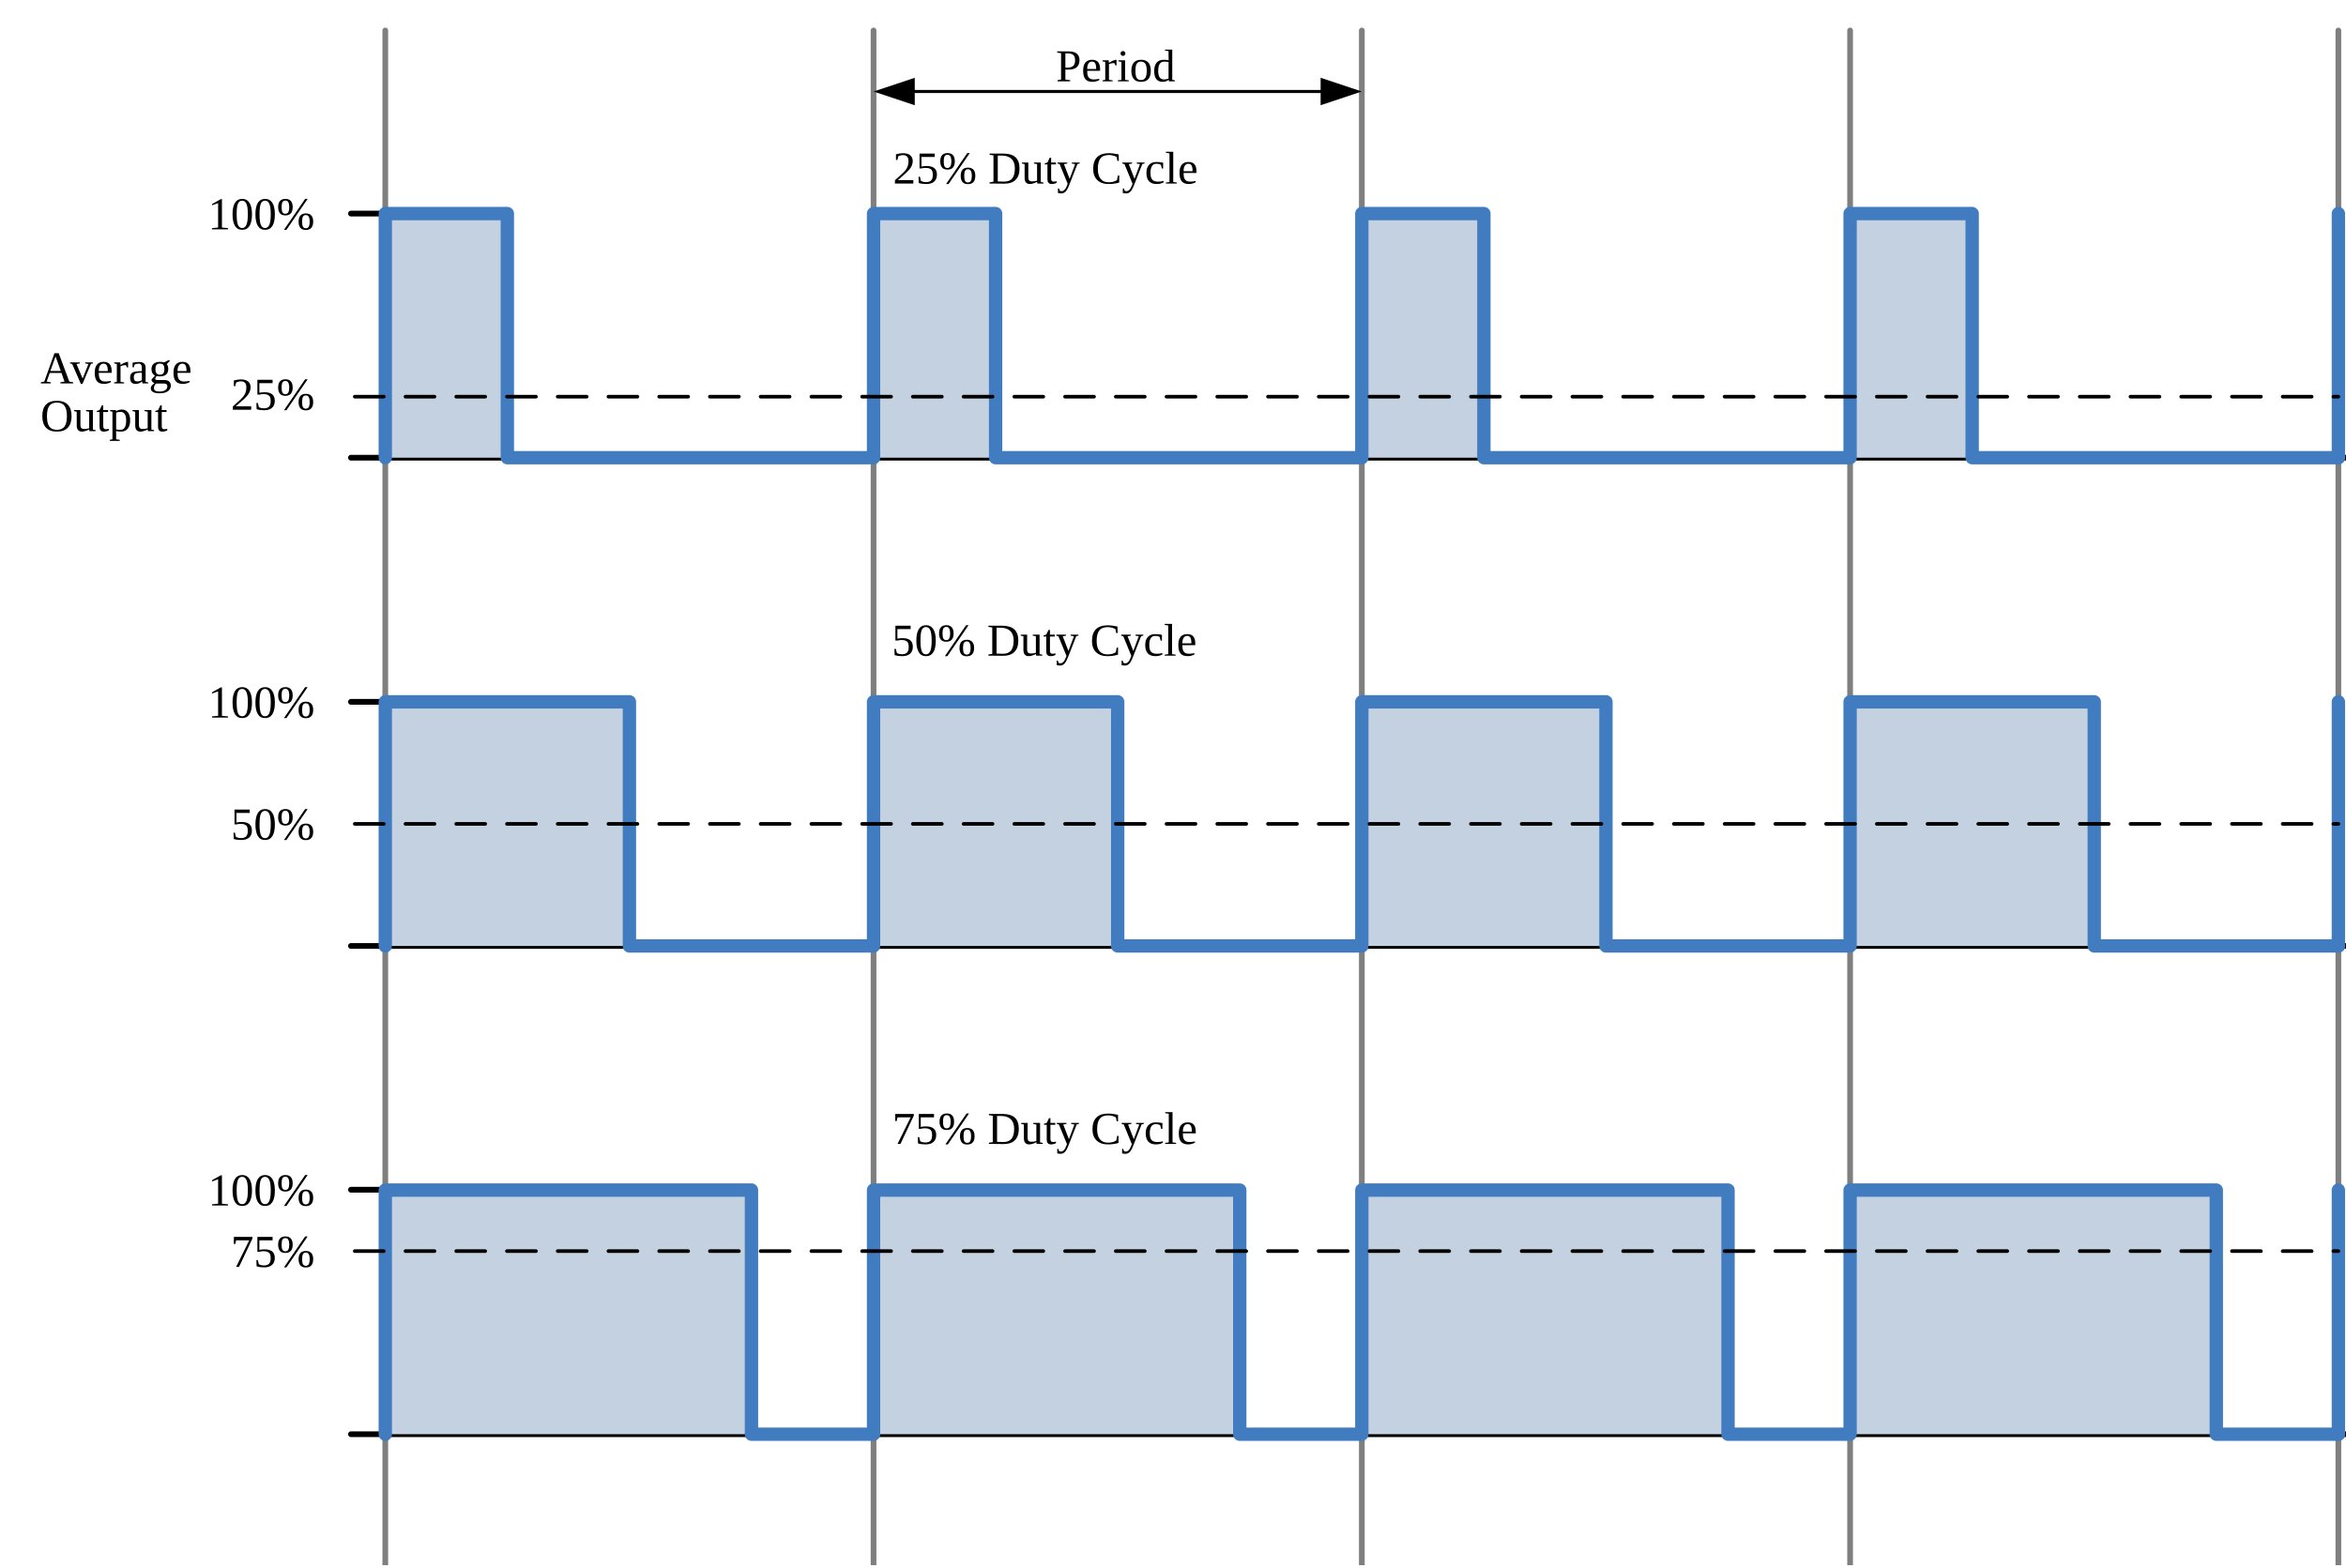
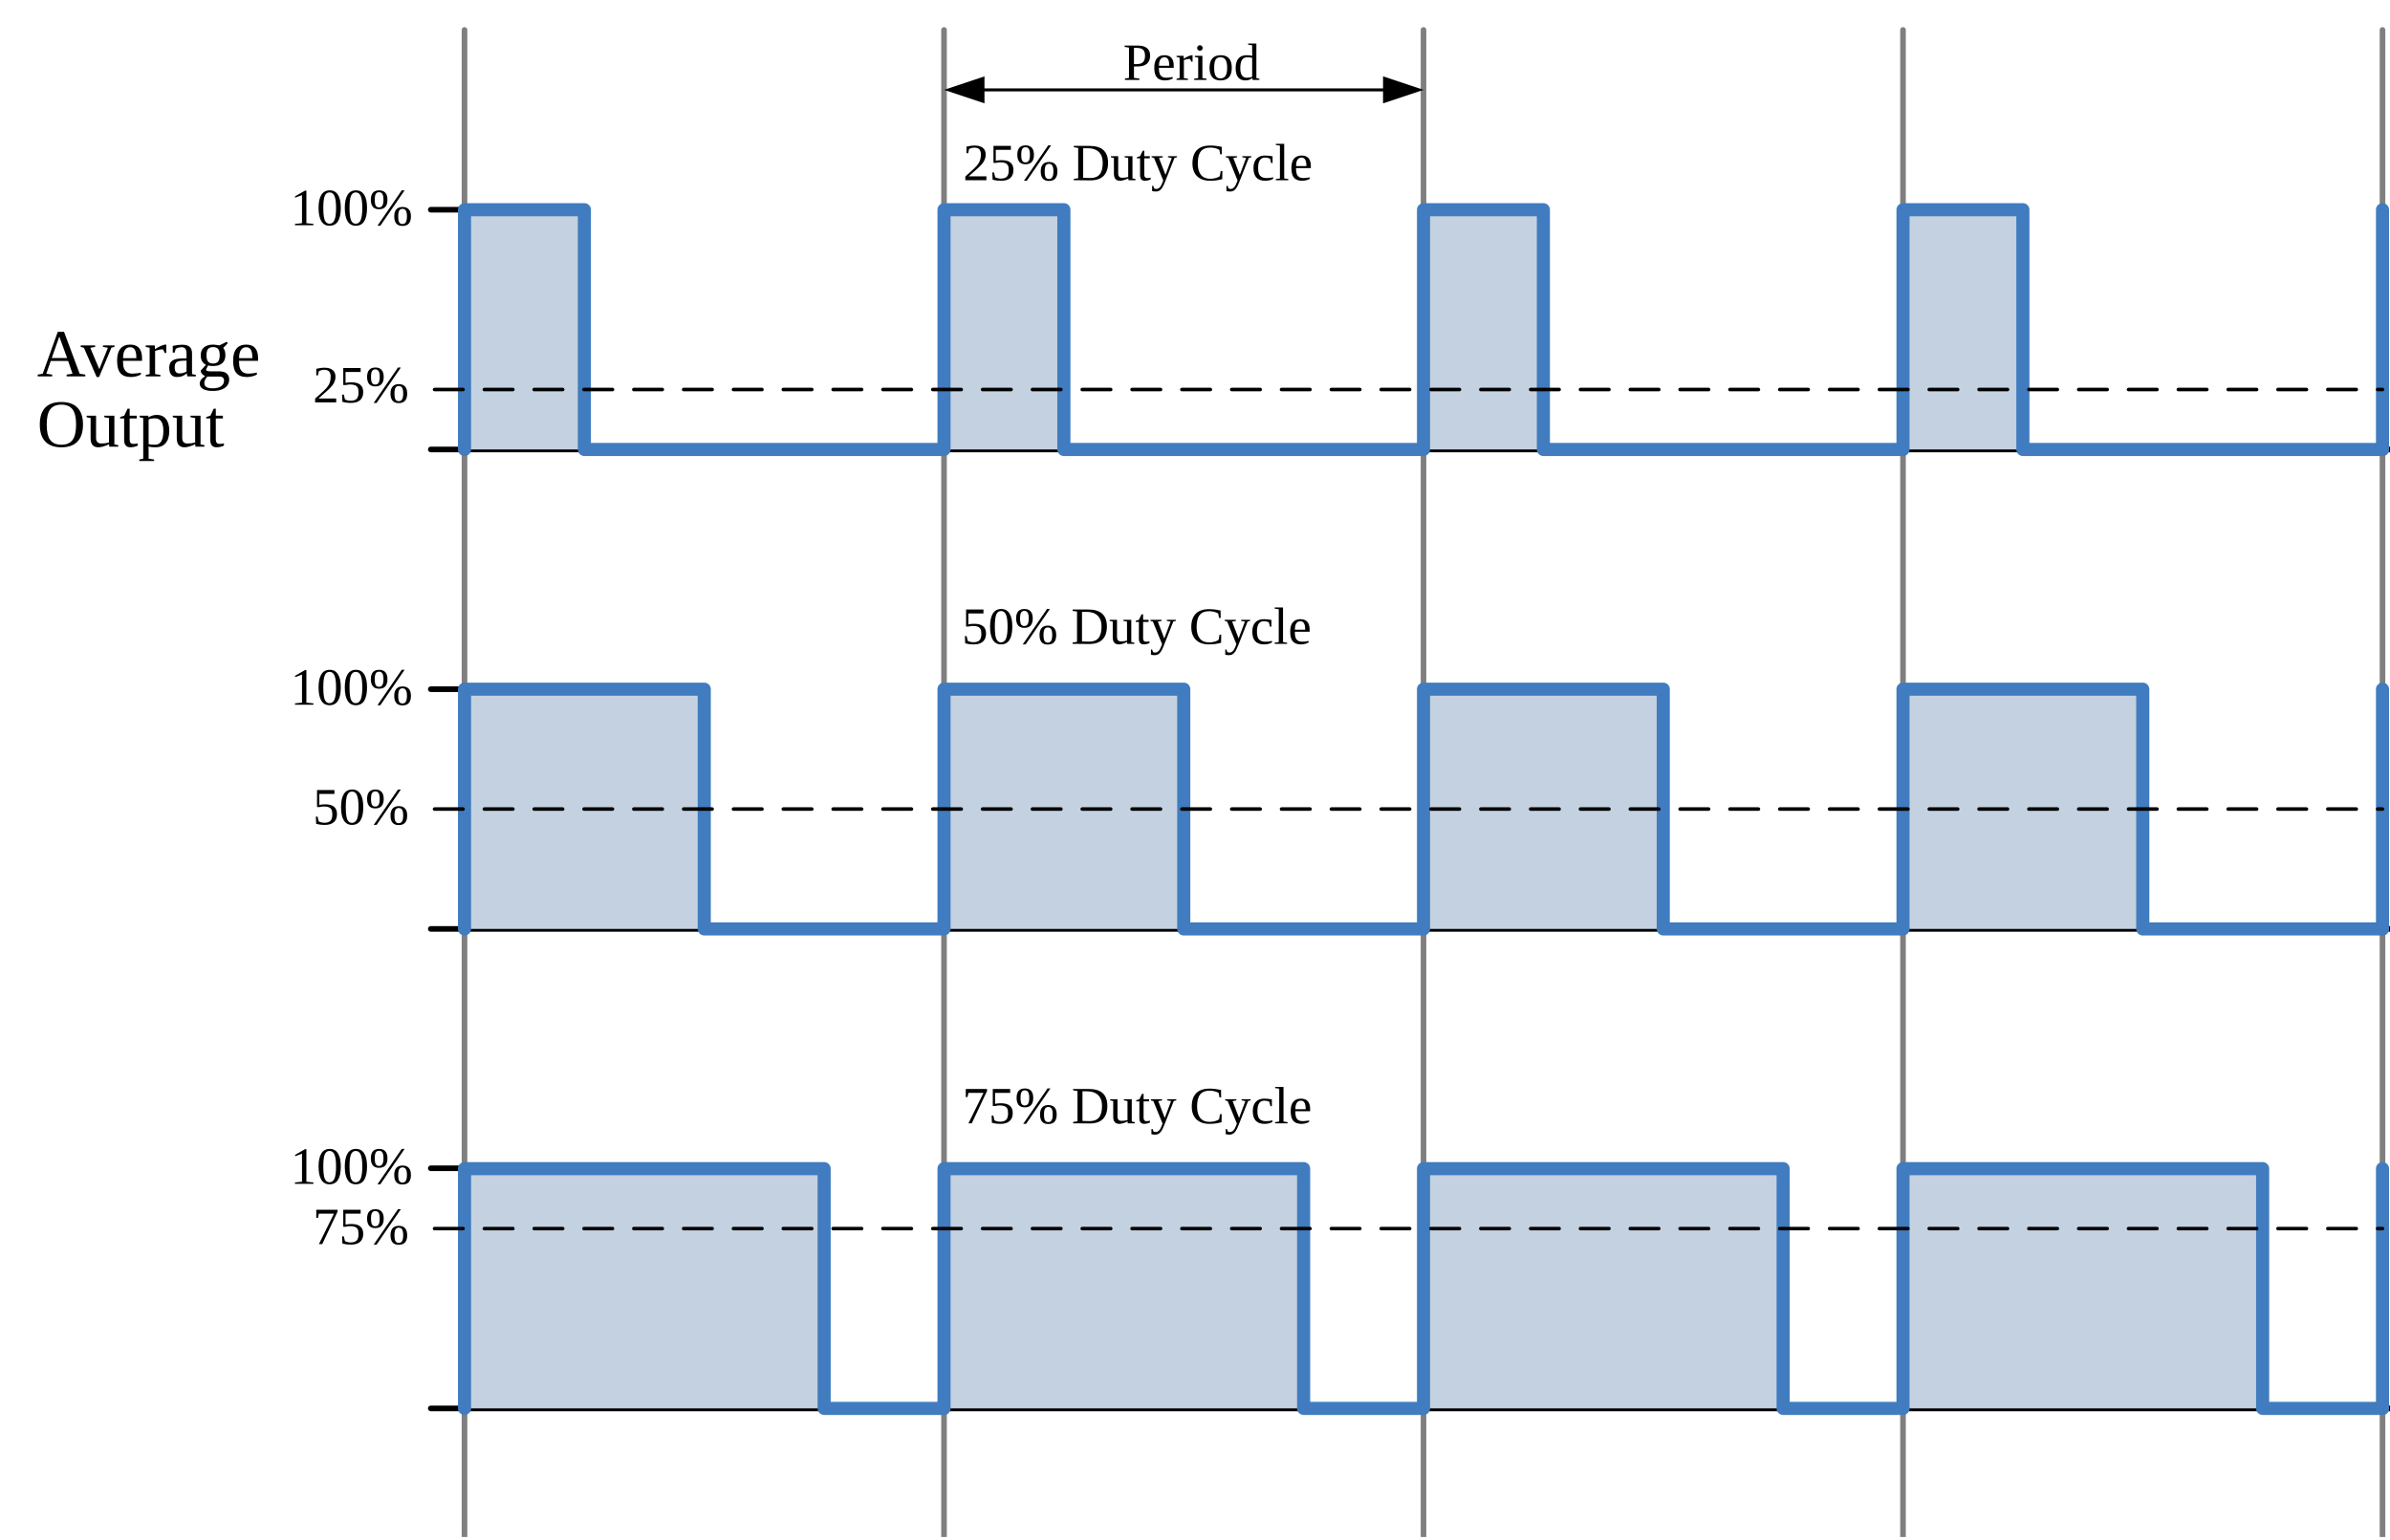
- <svg xmlns="http://www.w3.org/2000/svg" width="100%" height="100%" viewBox="0 0 615 411" version="1.1" xml:space="preserve" style="fill-rule:evenodd;clip-rule:evenodd;stroke-linecap:round;stroke-linejoin:round;stroke-miterlimit:1.5;">
-   <rect id="pulse_width_mod" x="0" y="0" width="615" height="410.334" style="fill:none;" />
+ <svg xmlns="http://www.w3.org/2000/svg" width="100%" height="100%" viewBox="0 0 638 411" version="1.1" xml:space="preserve" style="fill-rule:evenodd;clip-rule:evenodd;stroke-linecap:round;stroke-linejoin:round;stroke-miterlimit:1.5;">
+   <rect id="pulse_width_mod" x="-0" y="0" width="638" height="410.334" style="fill:none;" />
  <clipPath id="_clip1">
-     <rect id="pulse_width_mod1" x="0" y="0" width="615" height="410.334" />
+     <rect id="pulse_width_mod1" x="-0" y="0" width="638" height="410.334" />
  </clipPath>
  <g clip-path="url(#_clip1)">
    <g>
      <g>
-         <path d="M92,119.99l531,0" style="fill:none;stroke:#000;stroke-width:1.5px;" />
-         <path d="M92,247.99l531,0" style="fill:none;stroke:#000;stroke-width:1.5px;" />
-         <path d="M92,375.99l541,0" style="fill:none;stroke:#000;stroke-width:1.5px;" />
+         <path d="M115,119.99l531,0" style="fill:none;stroke:#000;stroke-width:1.5px;" />
+         <path d="M115,247.99l531,0" style="fill:none;stroke:#000;stroke-width:1.5px;" />
+         <path d="M115,375.99l541,0" style="fill:none;stroke:#000;stroke-width:1.5px;" />
      </g>
      <g>
-         <path d="M101,7.99l-0,416" style="fill:none;stroke:#000;stroke-opacity:0.5;stroke-width:1.5px;" />
-         <path d="M229,7.99l-0,416" style="fill:none;stroke:#000;stroke-opacity:0.5;stroke-width:1.5px;" />
-         <path d="M357,7.99l-0,416" style="fill:none;stroke:#000;stroke-opacity:0.5;stroke-width:1.5px;" />
-         <path d="M485,7.99l-0,416" style="fill:none;stroke:#000;stroke-opacity:0.5;stroke-width:1.5px;" />
-         <path d="M613,7.99l-0,416" style="fill:none;stroke:#000;stroke-opacity:0.5;stroke-width:1.5px;" />
+         <path d="M124,7.99l-0,416" style="fill:none;stroke:#000;stroke-opacity:0.5;stroke-width:1.5px;" />
+         <path d="M252,7.99l-0,416" style="fill:none;stroke:#000;stroke-opacity:0.5;stroke-width:1.5px;" />
+         <path d="M380,7.99l-0,416" style="fill:none;stroke:#000;stroke-opacity:0.5;stroke-width:1.5px;" />
+         <path d="M508,7.99l-0,416" style="fill:none;stroke:#000;stroke-opacity:0.5;stroke-width:1.5px;" />
+         <path d="M636,7.99l-0,416" style="fill:none;stroke:#000;stroke-opacity:0.5;stroke-width:1.5px;" />
      </g>
    </g>
    <g>
      <g>
-         <path d="M101,55.99l-9,0" style="fill:none;stroke:#000;stroke-width:1.5px;" />
-         <path d="M101,183.99l-9,0" style="fill:none;stroke:#000;stroke-width:1.5px;" />
-         <path d="M101,311.892l-9,0" style="fill:none;stroke:#000;stroke-width:1.5px;" />
+         <path d="M124,55.99l-9,0" style="fill:none;stroke:#000;stroke-width:1.5px;" />
+         <path d="M124,183.99l-9,0" style="fill:none;stroke:#000;stroke-width:1.5px;" />
+         <path d="M124,311.892l-9,0" style="fill:none;stroke:#000;stroke-width:1.5px;" />
      </g>
-       <path d="M101,247.99l-0,-64l64,0l-0,64l64,0l-0,-64l64,0l-0,64l64,0l-0,-64l64,0l-0,64l64,0l-0,-64l64,0l-0,64l64,0" style="fill:#c4d1e0;stroke:#407cbf;stroke-width:3.5px;" />
-       <path d="M613,247.99l-0,-64" style="fill:none;stroke:#407cbf;stroke-width:3.5px;" />
-       <path d="M613,119.99l-0,-64" style="fill:none;stroke:#407cbf;stroke-width:3.5px;" />
-       <path d="M613,375.99l-0,-64" style="fill:none;stroke:#407cbf;stroke-width:3.5px;" />
-       <path d="M101,119.99l-0,-64l32,0l-0,64l96,0l-0,-64l32,0l-0,64l96,0l-0,-64l32,0l-0,64l96,0l-0,-64l32,0l-0,64l96,0" style="fill:#c4d1e0;stroke:#407cbf;stroke-width:3.5px;" />
-       <path d="M101,375.99l-0,-64l96,0l-0,64l32,0l-0,-64l96,0l-0,64l32,0l-0,-64l96,0l-0,64l32,0l-0,-64l96,0l-0,64l32,0" style="fill:#c4d1e0;stroke:#407cbf;stroke-width:3.5px;" />
+       <path d="M124,247.99l-0,-64l64,0l-0,64l64,0l-0,-64l64,0l-0,64l64,0l-0,-64l64,0l-0,64l64,0l-0,-64l64,0l-0,64l64,0" style="fill:#c4d1e0;stroke:#407cbf;stroke-width:3.5px;" />
+       <path d="M636,247.99l-0,-64" style="fill:none;stroke:#407cbf;stroke-width:3.5px;" />
+       <path d="M636,119.99l-0,-64" style="fill:none;stroke:#407cbf;stroke-width:3.5px;" />
+       <path d="M636,375.99l-0,-64" style="fill:none;stroke:#407cbf;stroke-width:3.5px;" />
+       <path d="M124,119.99l-0,-64l32,0l-0,64l96,0l-0,-64l32,0l-0,64l96,0l-0,-64l32,0l-0,64l96,0l-0,-64l32,0l-0,64l96,0" style="fill:#c4d1e0;stroke:#407cbf;stroke-width:3.5px;" />
+       <path d="M124,375.99l-0,-64l96,0l-0,64l32,0l-0,-64l96,0l-0,64l32,0l-0,-64l96,0l-0,64l32,0l-0,-64l96,0l-0,64l32,0" style="fill:#c4d1e0;stroke:#407cbf;stroke-width:3.5px;" />
    </g>
    <g>
-       <path d="M239.8,20.39l-10.8,3.6l10.8,3.6l0,-7.2Z" />
-       <path d="M346.2,20.39l10.8,3.6l-10.8,3.6l-0,-7.2Z" />
-       <path d="M237.64,23.99l110.72,0" style="fill:none;stroke:#000;stroke-width:0.8px;" />
+       <path d="M262.8,20.39l-10.8,3.6l10.8,3.6l0,-7.2Z" />
+       <path d="M369.2,20.39l10.8,3.6l-10.8,3.6l-0,-7.2Z" />
+       <path d="M260.64,23.99l110.72,0" style="fill:none;stroke:#000;stroke-width:0.8px;" />
      <g>
-         <g transform="matrix(12,0,0,12,308.131,21.332)" />
-         <text x="276.801px" y="21.332px" style="font-family:'TimesNewRomanPSMT', 'Times New Roman', serif;font-size:12px;">Period</text>
+         <g transform="matrix(14,0,0,14,336.353,21.332)" />
+         <text x="299.801px" y="21.332px" style="font-family:'TimesNewRomanPSMT', 'Times New Roman', serif;font-size:14px;">Period</text>
      </g>
    </g>
-     <g transform="matrix(12,0,0,12,314.067,48.1171)" />
-     <text x="234.081px" y="48.117px" style="font-family:'TimesNewRomanPSMT', 'Times New Roman', serif;font-size:12px;">25% Duty Cycle</text>
-     <g transform="matrix(12,0,0,12,313.751,171.89)" />
-     <text x="233.765px" y="171.89px" style="font-family:'TimesNewRomanPSMT', 'Times New Roman', serif;font-size:12px;">50% Duty Cycle</text>
-     <g transform="matrix(12,0,0,12,313.88,299.89)" />
-     <text x="233.894px" y="299.89px" style="font-family:'TimesNewRomanPSMT', 'Times New Roman', serif;font-size:12px;">75% Duty Cycle</text>
+     <g transform="matrix(14,0,0,14,350.398,48.1171)" />
+     <text x="257.081px" y="48.117px" style="font-family:'TimesNewRomanPSMT', 'Times New Roman', serif;font-size:14px;">25% Duty Cycle</text>
+     <g transform="matrix(14,0,0,14,350.082,171.89)" />
+     <text x="256.765px" y="171.89px" style="font-family:'TimesNewRomanPSMT', 'Times New Roman', serif;font-size:14px;">50% Duty Cycle</text>
+     <g transform="matrix(14,0,0,14,350.211,299.89)" />
+     <text x="256.894px" y="299.89px" style="font-family:'TimesNewRomanPSMT', 'Times New Roman', serif;font-size:14px;">75% Duty Cycle</text>
    <g>
-       <g transform="matrix(12,0,0,12,82.5029,60.127)" />
-       <text x="54.507px" y="60.127px" style="font-family:'TimesNewRomanPSMT', 'Times New Roman', serif;font-size:12px;">100%</text>
-       <g transform="matrix(12,0,0,12,82.5029,188.127)" />
-       <text x="54.507px" y="188.127px" style="font-family:'TimesNewRomanPSMT', 'Times New Roman', serif;font-size:12px;">100%</text>
-       <g transform="matrix(12,0,0,12,82.5029,316.029)" />
-       <text x="54.507px" y="316.029px" style="font-family:'TimesNewRomanPSMT', 'Times New Roman', serif;font-size:12px;">100%</text>
-       <g transform="matrix(12,0,0,12,82.5029,332.127)" />
-       <text x="60.507px" y="332.127px" style="font-family:'TimesNewRomanPSMT', 'Times New Roman', serif;font-size:12px;">75%</text>
-       <g transform="matrix(12,0,0,12,82.5029,220.084)" />
-       <text x="60.507px" y="220.084px" style="font-family:'TimesNewRomanPSMT', 'Times New Roman', serif;font-size:12px;">50%</text>
-       <g transform="matrix(12,0,0,12,82.5029,107.425)" />
-       <text x="60.507px" y="107.425px" style="font-family:'TimesNewRomanPSMT', 'Times New Roman', serif;font-size:12px;">25%</text>
+       <g transform="matrix(14,0,0,14,110.169,60.127)" />
+       <text x="77.507px" y="60.127px" style="font-family:'TimesNewRomanPSMT', 'Times New Roman', serif;font-size:14px;">100%</text>
+       <g transform="matrix(14,0,0,14,110.169,188.127)" />
+       <text x="77.507px" y="188.127px" style="font-family:'TimesNewRomanPSMT', 'Times New Roman', serif;font-size:14px;">100%</text>
+       <g transform="matrix(14,0,0,14,110.169,316.029)" />
+       <text x="77.507px" y="316.029px" style="font-family:'TimesNewRomanPSMT', 'Times New Roman', serif;font-size:14px;">100%</text>
+       <g transform="matrix(14,0,0,14,109.169,332.127)" />
+       <text x="83.507px" y="332.127px" style="font-family:'TimesNewRomanPSMT', 'Times New Roman', serif;font-size:14px;">75%</text>
+       <g transform="matrix(14,0,0,14,109.169,220.084)" />
+       <text x="83.507px" y="220.084px" style="font-family:'TimesNewRomanPSMT', 'Times New Roman', serif;font-size:14px;">50%</text>
+       <g transform="matrix(14,0,0,14,109.169,107.425)" />
+       <text x="83.507px" y="107.425px" style="font-family:'TimesNewRomanPSMT', 'Times New Roman', serif;font-size:14px;">25%</text>
    </g>
-     <g transform="matrix(1,0,0,1,-974.41,-358.475)">
-       <text x="985px" y="458.99px" style="font-family:'TimesNewRomanPSMT', 'Times New Roman', serif;font-size:12px;">A<tspan x="992.775px 998.775px " y="458.99px 458.99px ">ve</tspan>rage</text>
-       <g transform="matrix(12,0,0,12,1018.33,471.5)" />
-       <text x="985px" y="471.5px" style="font-family:'TimesNewRomanPSMT', 'Times New Roman', serif;font-size:12px;">Output</text>
+     <g transform="matrix(1,0,0,1,-975.109,-358.509)">
+       <text x="985px" y="458.99px" style="font-family:'TimesNewRomanPSMT', 'Times New Roman', serif;font-size:18px;">A<tspan x="996.663px 1005.66px " y="458.99px 458.99px ">ve</tspan>rage</text>
+       <g transform="matrix(18,0,0,18,1035,477.755)" />
+       <text x="985px" y="477.755px" style="font-family:'TimesNewRomanPSMT', 'Times New Roman', serif;font-size:18px;">Output</text>
    </g>
-     <path d="M93,103.99l520,0" style="fill:none;stroke:#000;stroke-width:0.95px;stroke-dasharray:7.6,5.7,0,0,0,0;" />
-     <path d="M93,215.99l520,0" style="fill:none;stroke:#000;stroke-width:0.95px;stroke-dasharray:7.6,5.7,0,0,0,0;" />
-     <path d="M93,327.99l520,0" style="fill:none;stroke:#000;stroke-width:0.95px;stroke-dasharray:7.6,5.7,0,0,0,0;" />
+     <path d="M116,103.99l520,0" style="fill:none;stroke:#000;stroke-width:0.95px;stroke-dasharray:7.6,5.7,0,0,0,0;" />
+     <path d="M116,215.99l520,0" style="fill:none;stroke:#000;stroke-width:0.95px;stroke-dasharray:7.6,5.7,0,0,0,0;" />
+     <path d="M116,327.99l520,0" style="fill:none;stroke:#000;stroke-width:0.95px;stroke-dasharray:7.6,5.7,0,0,0,0;" />
  </g>
</svg>
